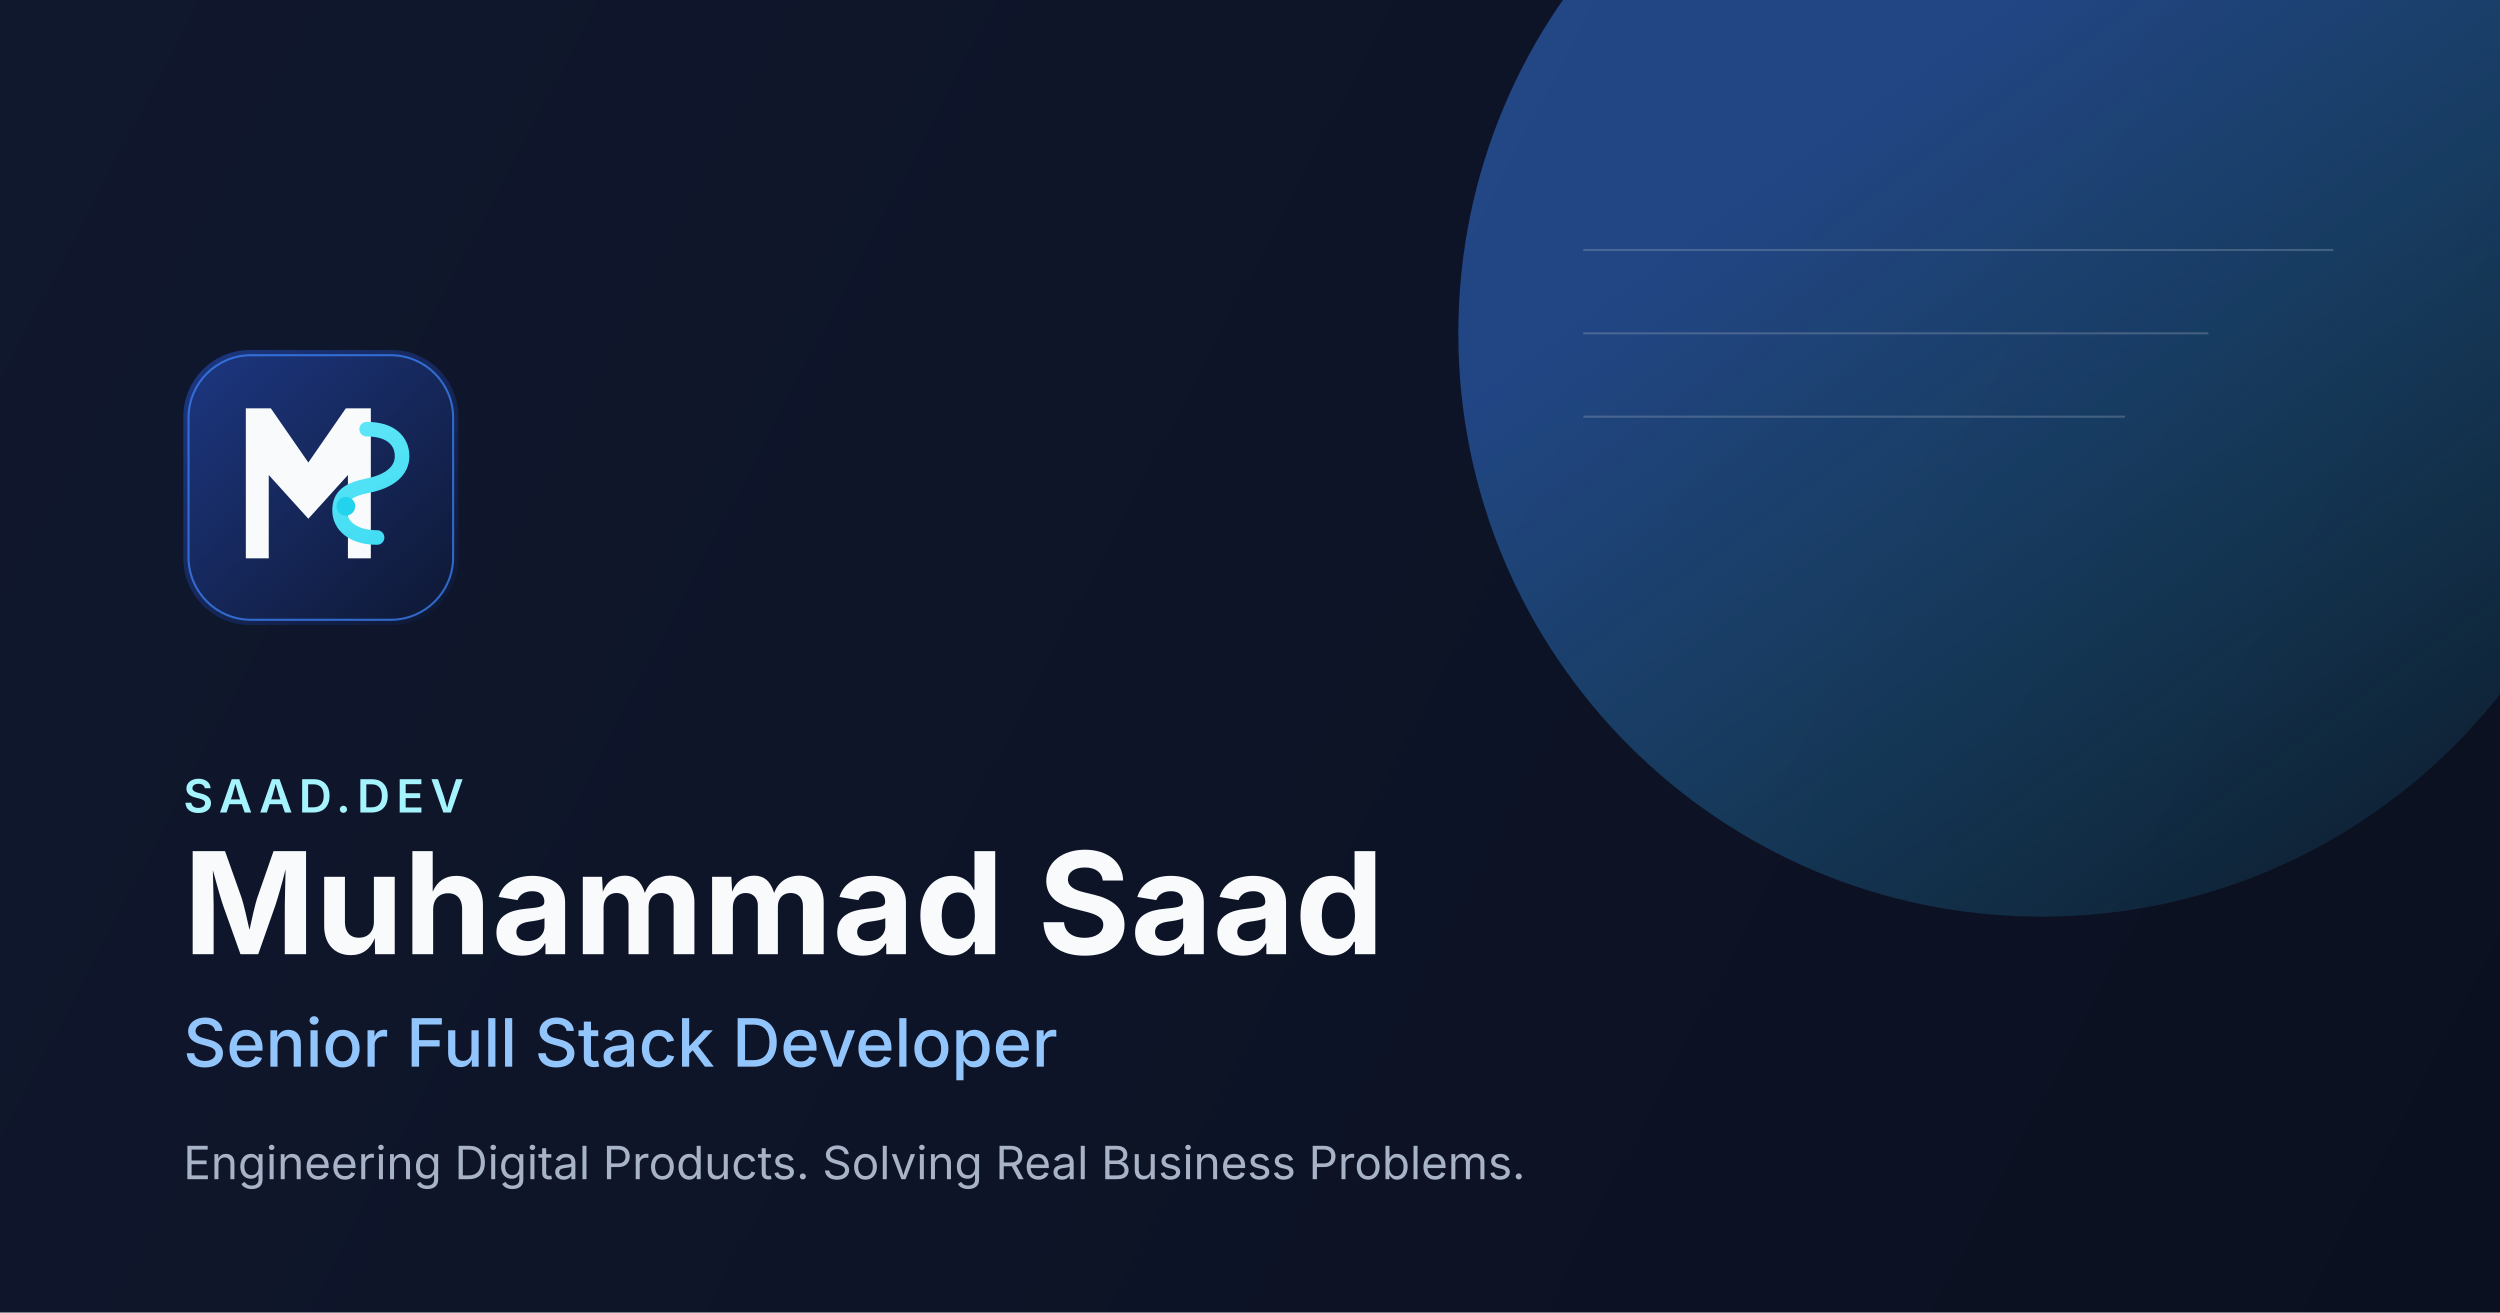
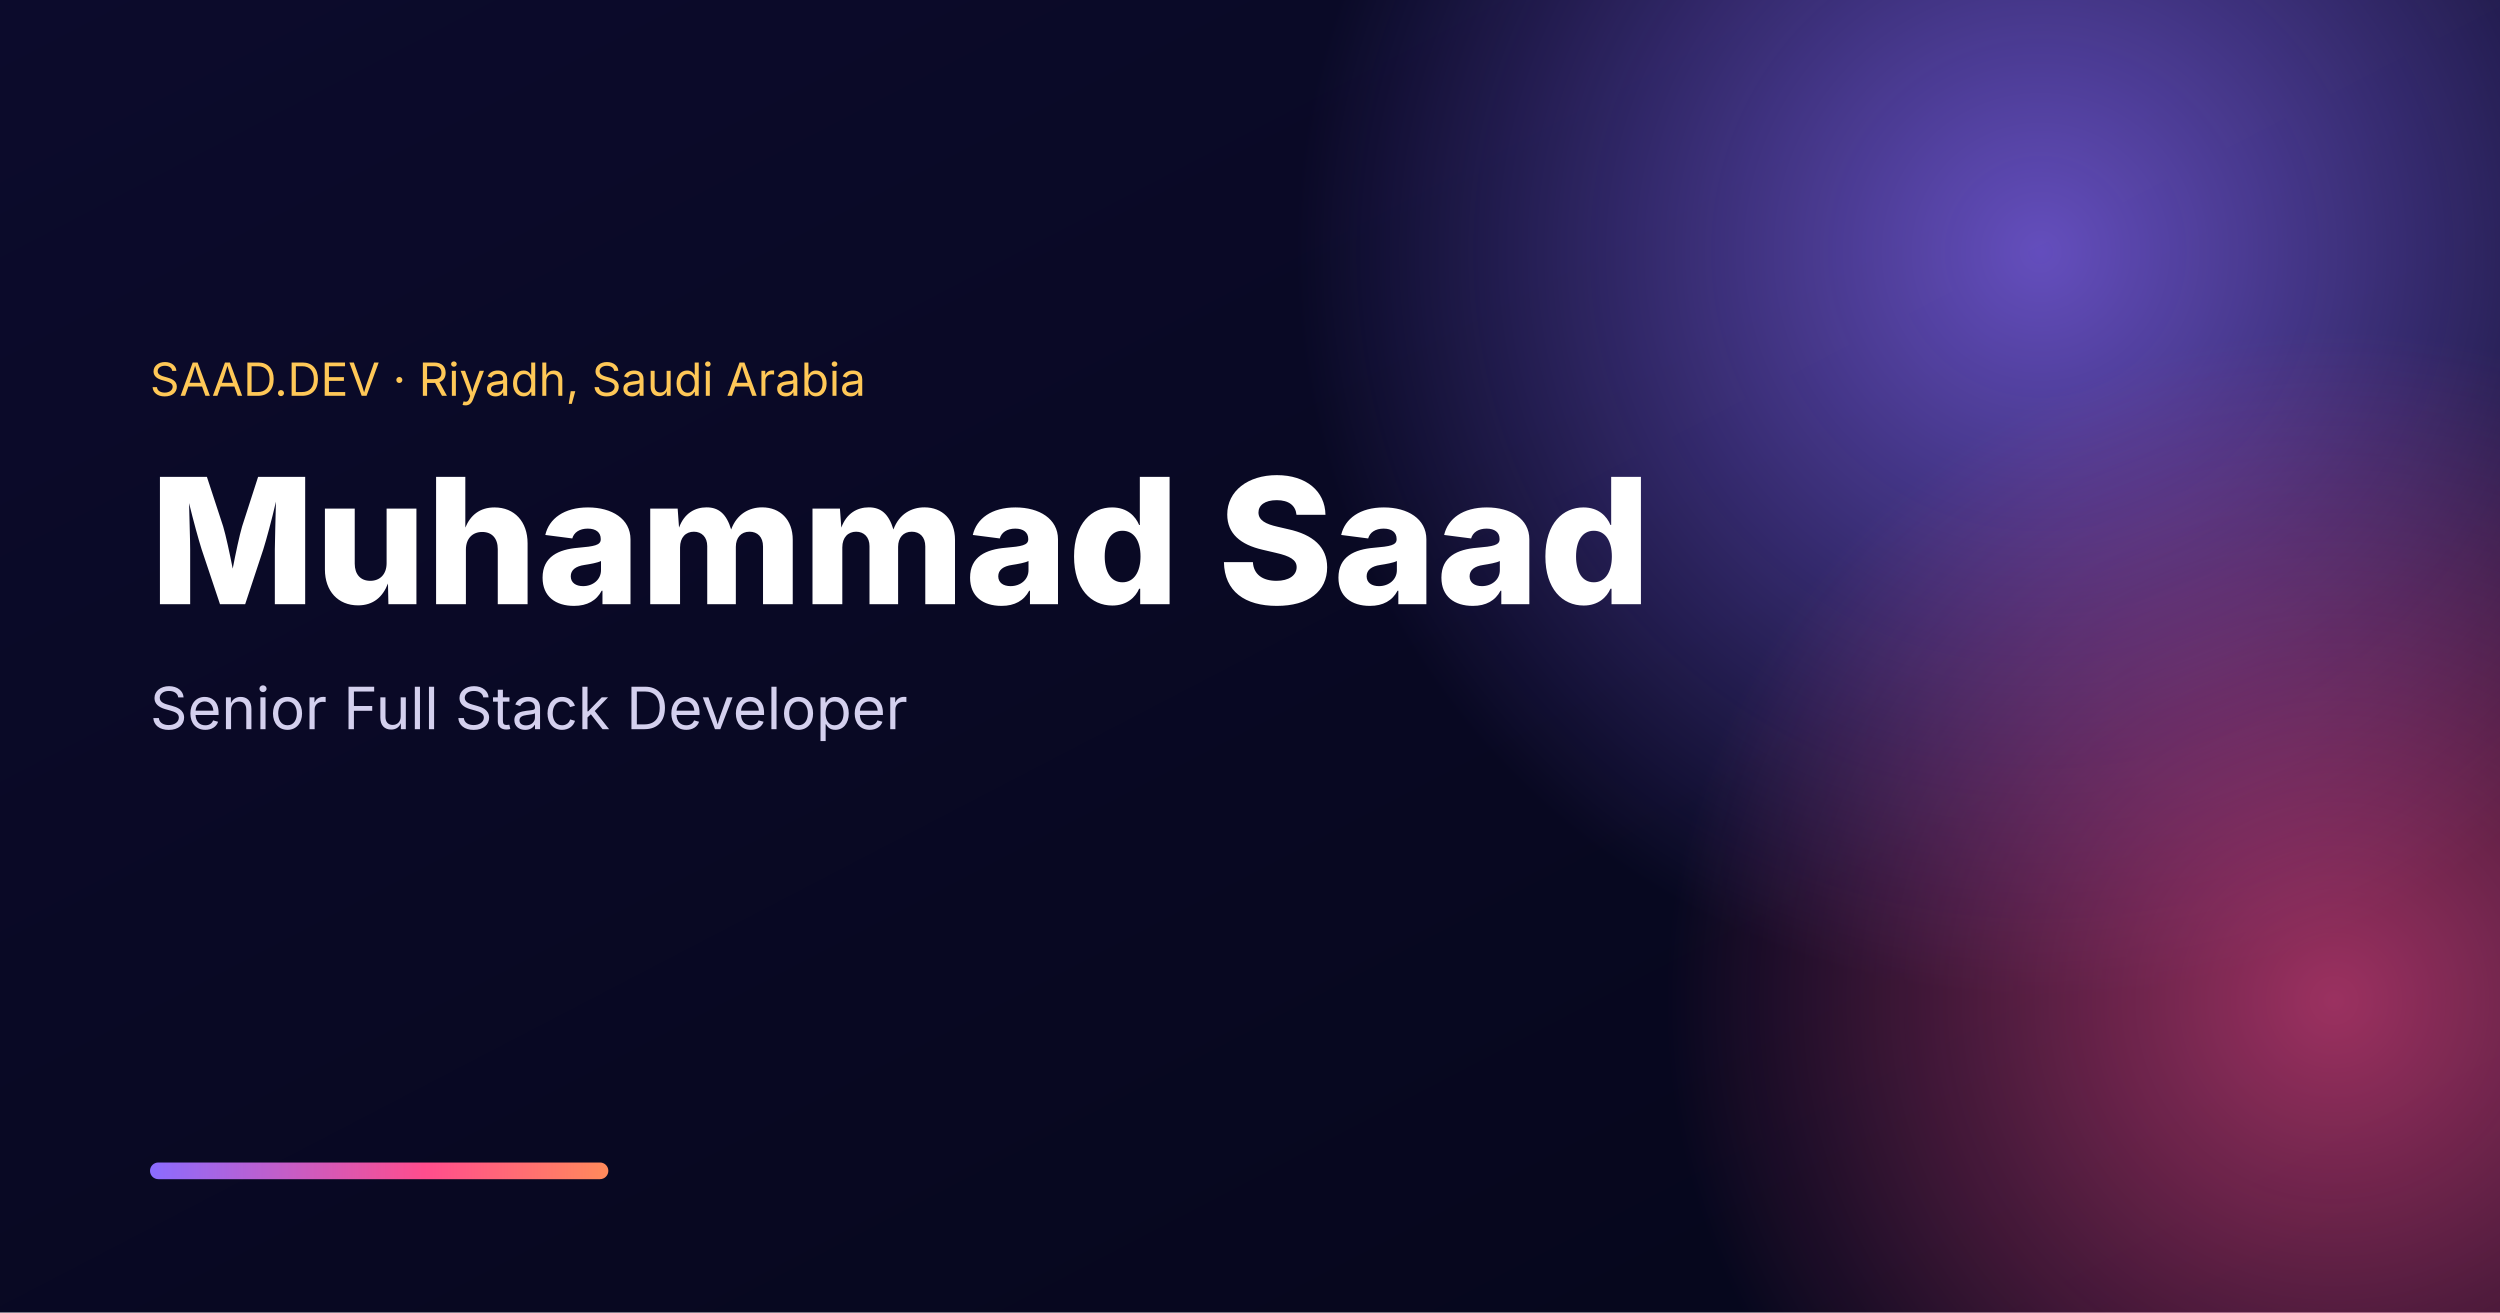
<svg xmlns="http://www.w3.org/2000/svg" viewBox="0 0 1200 630" role="img" aria-label="Muhammad Saad, Senior Full Stack Developer">
  <defs>
-     <linearGradient id="bg" x1="0" y1="0" x2="1200" y2="630" gradientUnits="userSpaceOnUse">
-       <stop stop-color="#10182E" />
-       <stop offset="1" stop-color="#0B1020" />
+     <linearGradient id="g" x1="0" y1="0" x2="1" y2="1">
+       <stop stop-color="#0C0B2C" />
+       <stop offset="1" stop-color="#05061A" />
    </linearGradient>
-     <linearGradient id="glow" x1="860" y1="80" x2="1180" y2="520" gradientUnits="userSpaceOnUse">
-       <stop stop-color="#3B82F6" stop-opacity=".45" />
-       <stop offset="1" stop-color="#22D3EE" stop-opacity="0" />
+     <linearGradient id="a" x1="0" y1="0" x2="1" y2="0">
+       <stop stop-color="#8B6CFF" />
+       <stop offset=".6" stop-color="#FF4D8D" />
+       <stop offset="1" stop-color="#FF8A5B" />
    </linearGradient>
-     <linearGradient id="ms-bg" x1="80" y1="150" x2="250" y2="330" gradientUnits="userSpaceOnUse">
-       <stop stop-color="#1E3A8A" />
-       <stop offset="1" stop-color="#0B1020" />
-     </linearGradient>
-     <linearGradient id="ms-s" x1="168" y1="188" x2="230" y2="300" gradientUnits="userSpaceOnUse">
-       <stop stop-color="#67E8F9" />
-       <stop offset="1" stop-color="#22D3EE" />
-     </linearGradient>
+     <radialGradient id="r1">
+       <stop stop-color="#8B6CFF" stop-opacity=".7" />
+       <stop offset="1" stop-color="#8B6CFF" stop-opacity="0" />
+     </radialGradient>
+     <radialGradient id="r2">
+       <stop stop-color="#FF4D8D" stop-opacity=".6" />
+       <stop offset="1" stop-color="#FF4D8D" stop-opacity="0" />
+     </radialGradient>
  </defs>
-   <rect width="1200" height="630" fill="url(#bg)" />
-   <circle cx="980" cy="160" r="280" fill="url(#glow)" />
-   <g opacity=".35" stroke="#94A3B8">
-     <path d="M760 120h360M760 160h300M760 200h260" stroke-width="1" />
-   </g>
-   <rect x="88" y="168" width="132" height="132" rx="32" fill="url(#ms-bg)" />
-   <rect x="90.5" y="170.5" width="127" height="127" rx="30" fill="none" stroke="#3B82F6" stroke-opacity=".75" />
-   <path fill="#F8FAFC" d="M118 268V196h12l18 26 18-26h12v72h-11v-40l-19 21-19-21v40h-11z" />
-   <path fill="none" stroke="url(#ms-s)" stroke-width="7" stroke-linecap="round" d="M176 206c12 0 17 6 17 13s-6 12-16 14-14 5-14 12 6 13 18 13" />
-   <circle cx="166" cy="243" r="4.5" fill="#22D3EE" />
-   <text x="88" y="390" fill="#A5F3FC" font-family="Inter, Segoe UI, Helvetica, Arial, sans-serif" font-size="22" font-weight="600" letter-spacing="3">SAAD.DEV</text>
-   <text x="88" y="458" fill="#F8FAFC" font-family="Inter, Segoe UI, Helvetica, Arial, sans-serif" font-size="68" font-weight="700">Muhammad Saad</text>
-   <text x="88" y="512" fill="#93C5FD" font-family="Inter, Segoe UI, Helvetica, Arial, sans-serif" font-size="32" font-weight="500">Senior Full Stack Developer</text>
-   <text x="88" y="566" fill="#A8B3C7" font-family="Inter, Segoe UI, Helvetica, Arial, sans-serif" font-size="22">Engineering Digital Products. Solving Real Business Problems.</text>
+   <rect width="1200" height="630" fill="url(#g)" />
+   <circle cx="980" cy="120" r="360" fill="url(#r1)" />
+   <circle cx="1120" cy="480" r="320" fill="url(#r2)" />
+   <text x="72" y="190" font-family="Inter, Segoe UI, Arial, sans-serif" font-size="22" fill="#FFC857">SAAD.DEV · Riyadh, Saudi Arabia</text>
+   <text x="72" y="290" font-family="Inter, Segoe UI, Arial, sans-serif" font-size="84" font-weight="800" fill="#fff">Muhammad Saad</text>
+   <text x="72" y="350" font-family="Inter, Segoe UI, Arial, sans-serif" font-size="28" fill="#D4D0EE">Senior Full Stack Developer</text>
+   <rect x="72" y="558" width="220" height="8" rx="4" fill="url(#a)" />
</svg>
